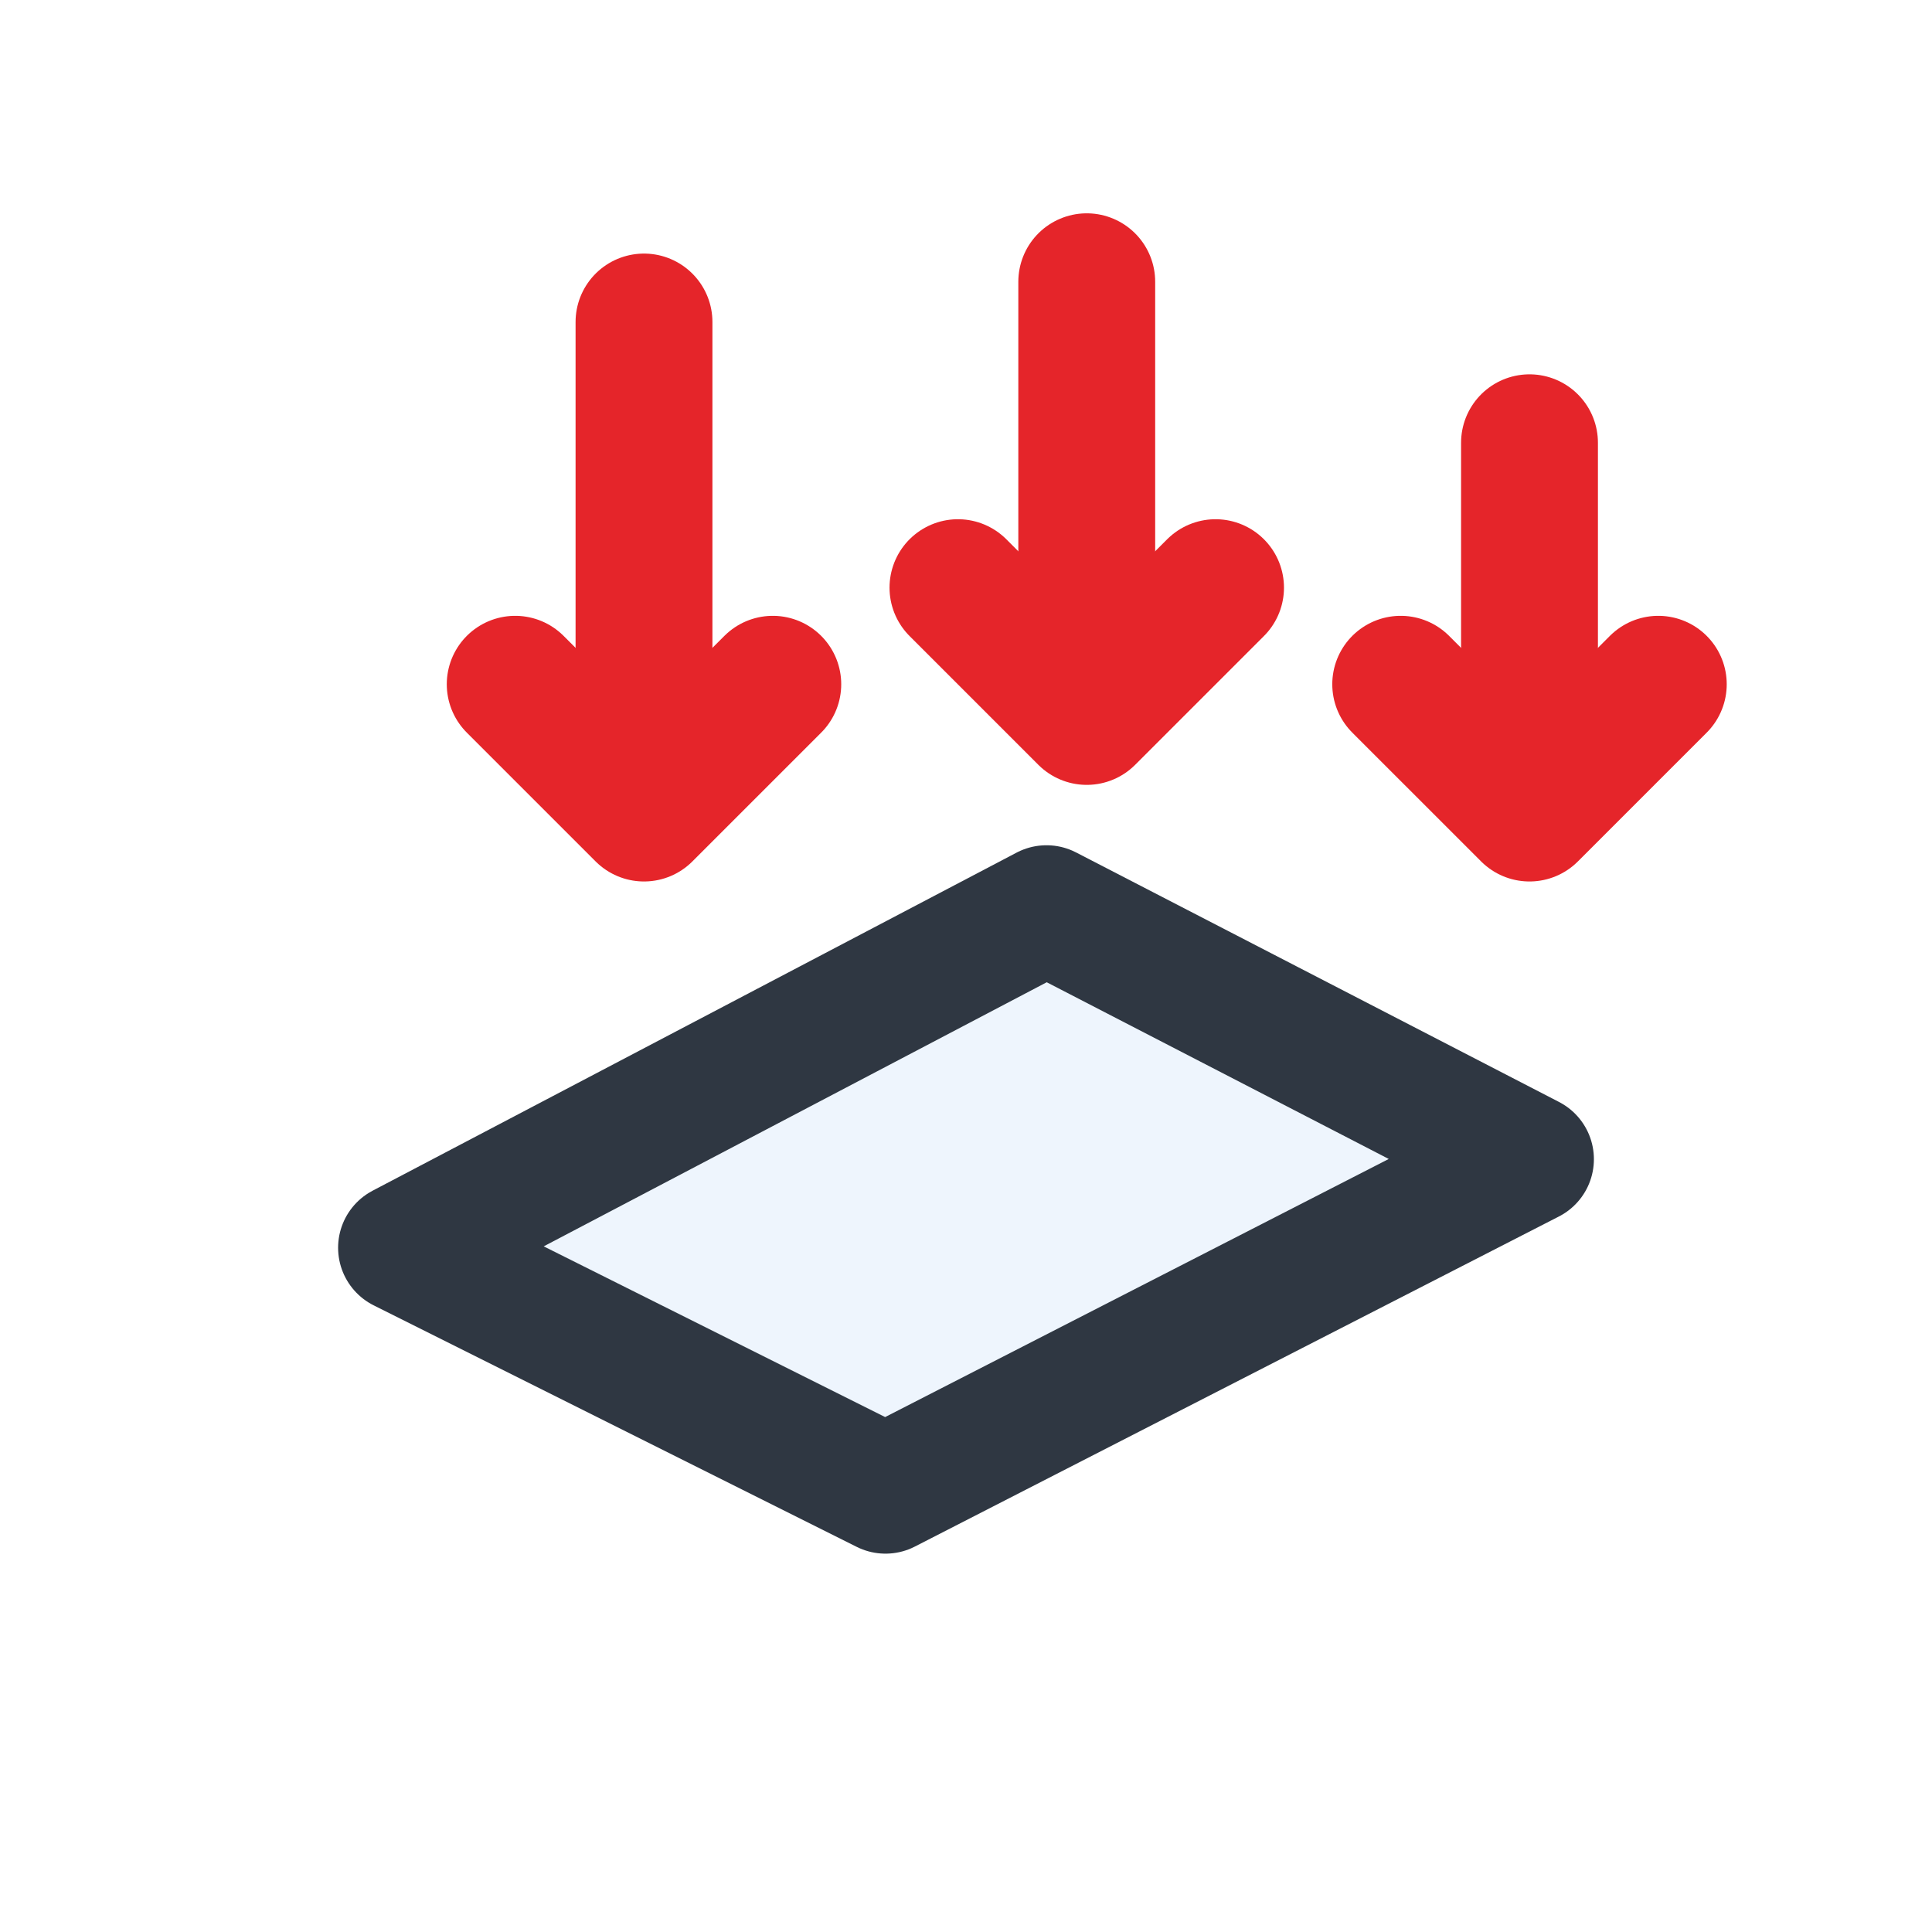
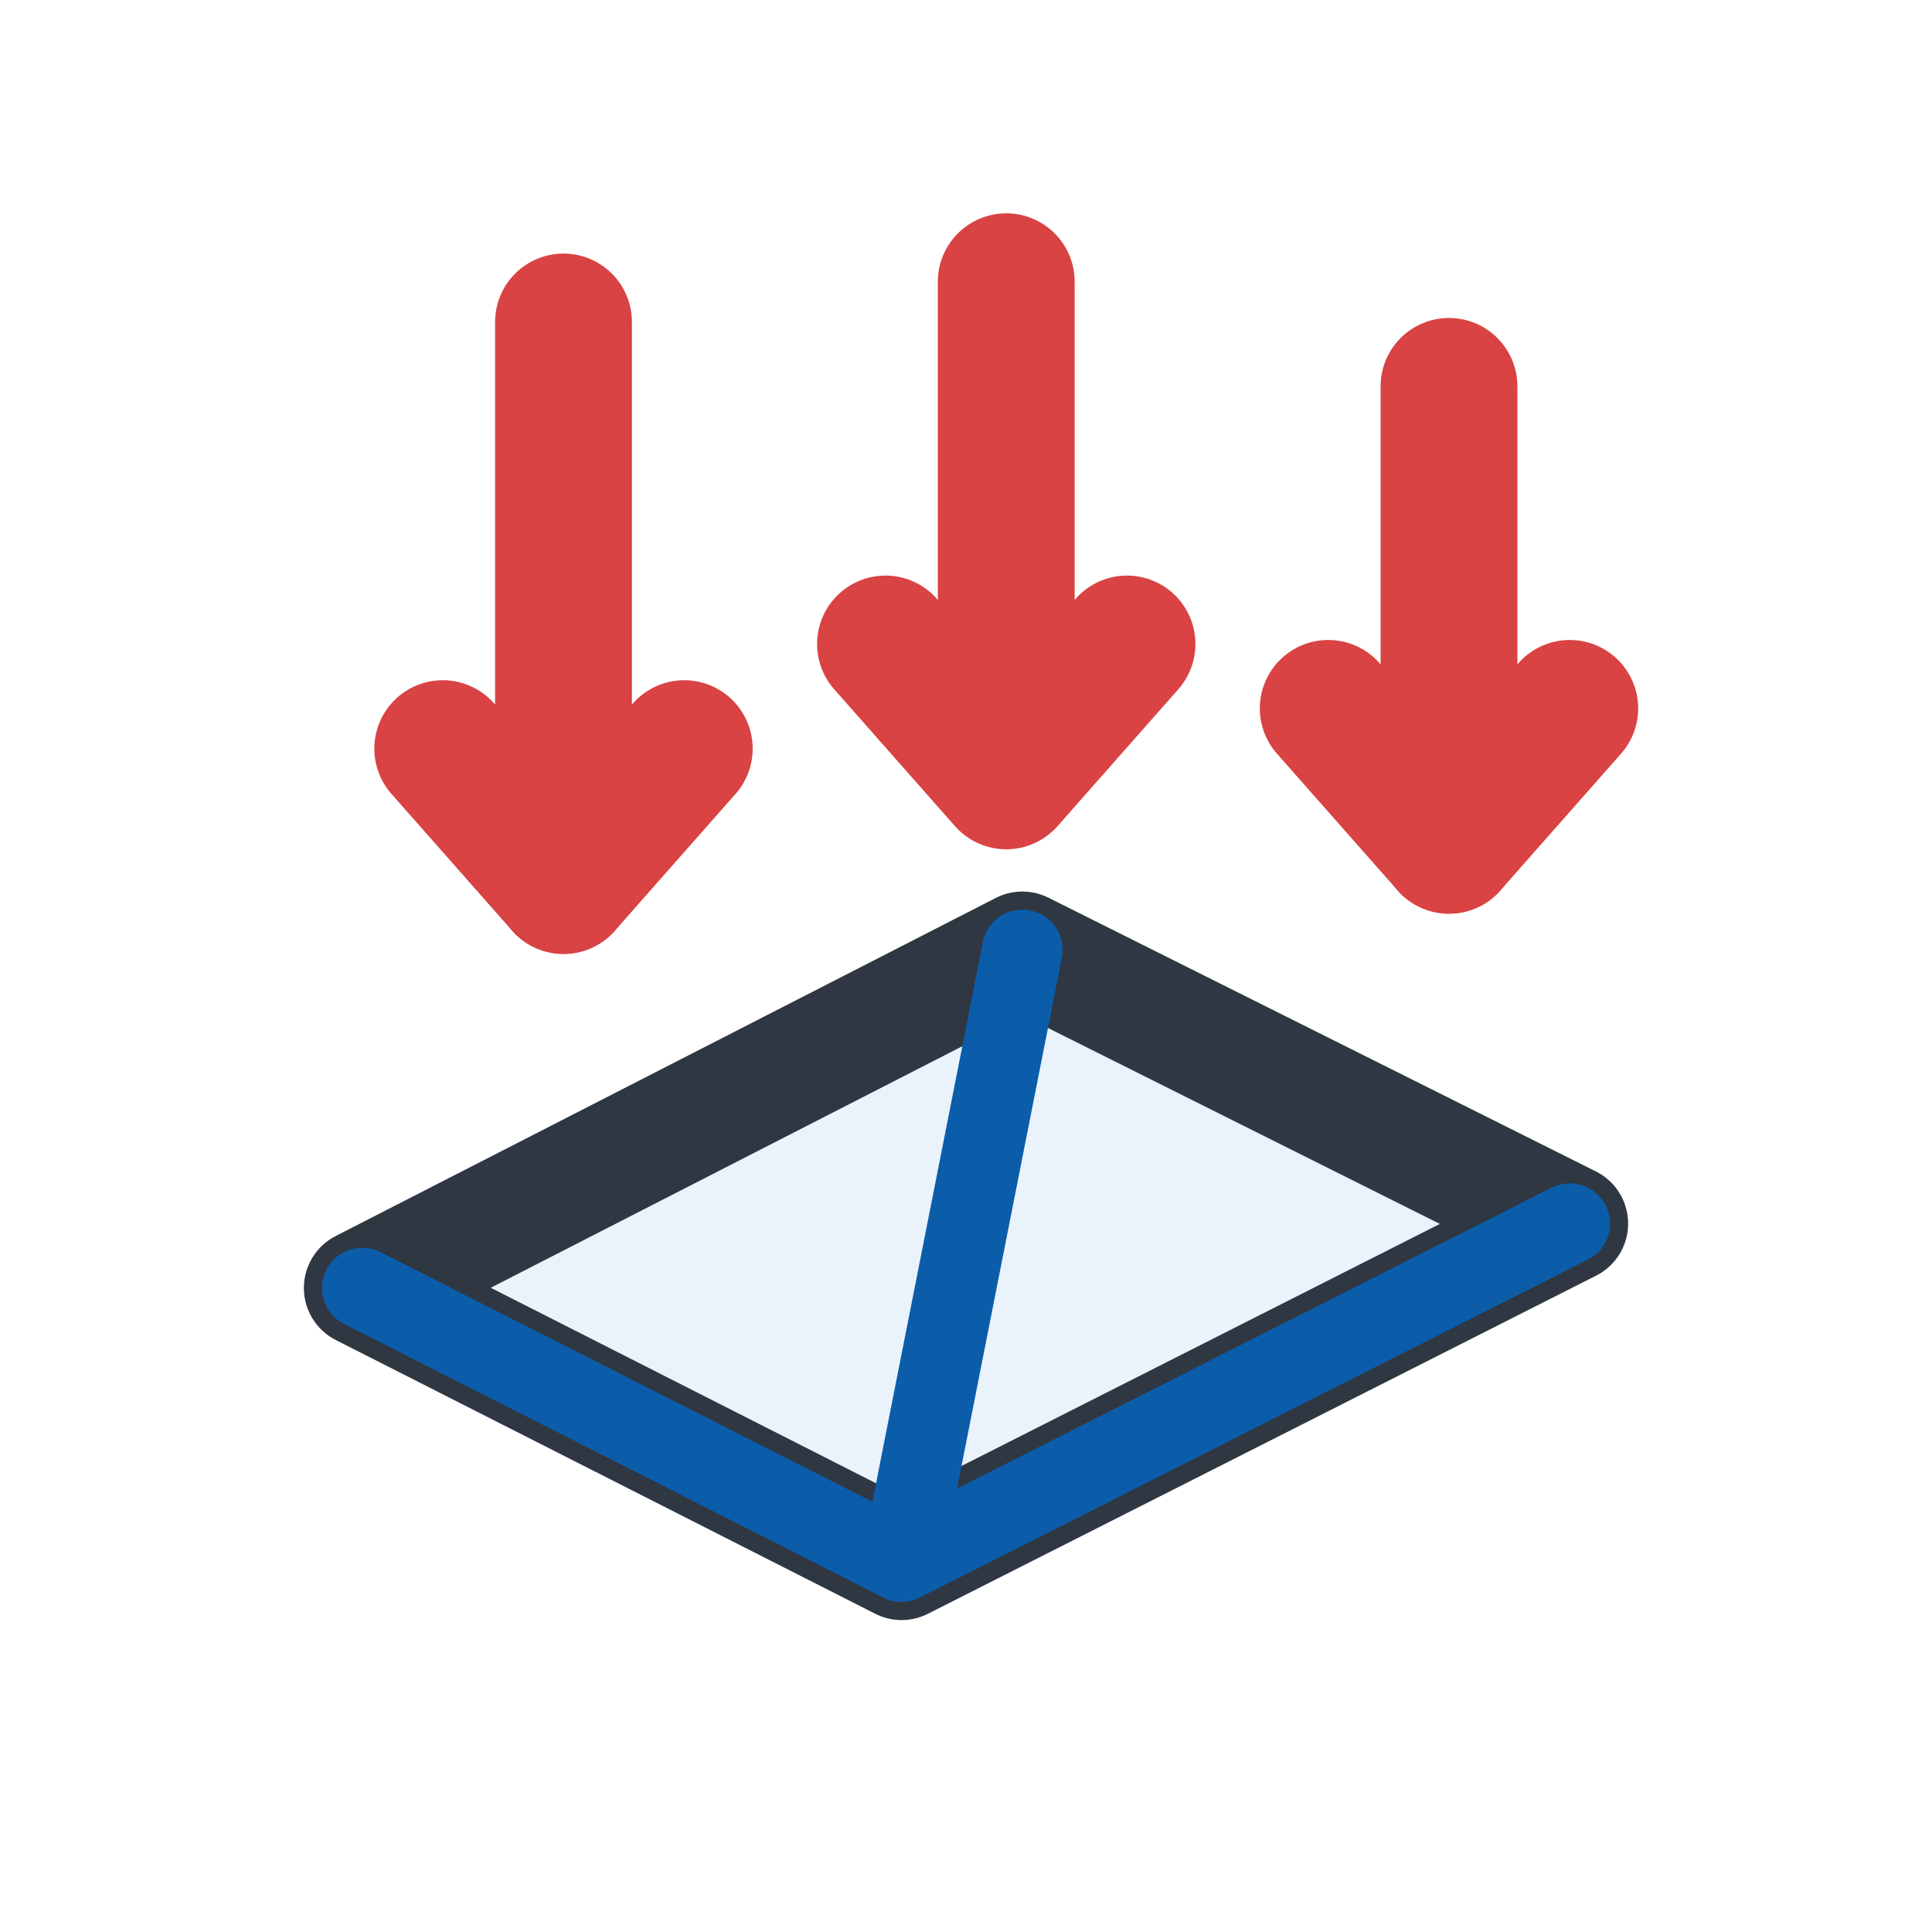
- <svg xmlns="http://www.w3.org/2000/svg" width="24" height="24" viewBox="0 0 24 24" fill="none" stroke="#2F3742" stroke-width="1.6" stroke-linecap="round" stroke-linejoin="round">
-   <path d="m5 15.5 8-4.2 6 3.1-8 4.1z" fill="#EEF5FD" />
-   <path d="M8 4v6M13.5 3.5v5.3M19 5.5v4.5" stroke="#E5252A" stroke-width="1.7" />
-   <path d="m6.4 8.5 1.6 1.6 1.6-1.6M11.9 7.3l1.6 1.6 1.6-1.6M17.4 8.5l1.6 1.6 1.6-1.6" stroke="#E5252A" stroke-width="1.7" />
+ <svg xmlns="http://www.w3.org/2000/svg" width="24" height="24" viewBox="0 0 24 24" fill="none" stroke-linecap="round" stroke-linejoin="round">
+   <path d="m4.5 16 8.2-4.2 6.8 3.4-8.3 4.2z" fill="#EAF3FB" stroke="#2F3742" stroke-width="1.45" />
+   <path d="m4.5 16 6.7 3.4M12.7 11.8l-1.5 7.6M19.5 15.2l-8.3 4.2" stroke="#0B5DAA" stroke-width="1" />
+   <path d="M7 4v7M12.5 3.5v6M18 4.8v5.7" stroke="#D94343" stroke-width="1.7" />
+   <path d="m5.5 9.3 1.5 1.7 1.5-1.7M11 8l1.5 1.7L14 8M16.5 8.8 18 10.5l1.5-1.7" stroke="#D94343" stroke-width="1.7" />
</svg>
